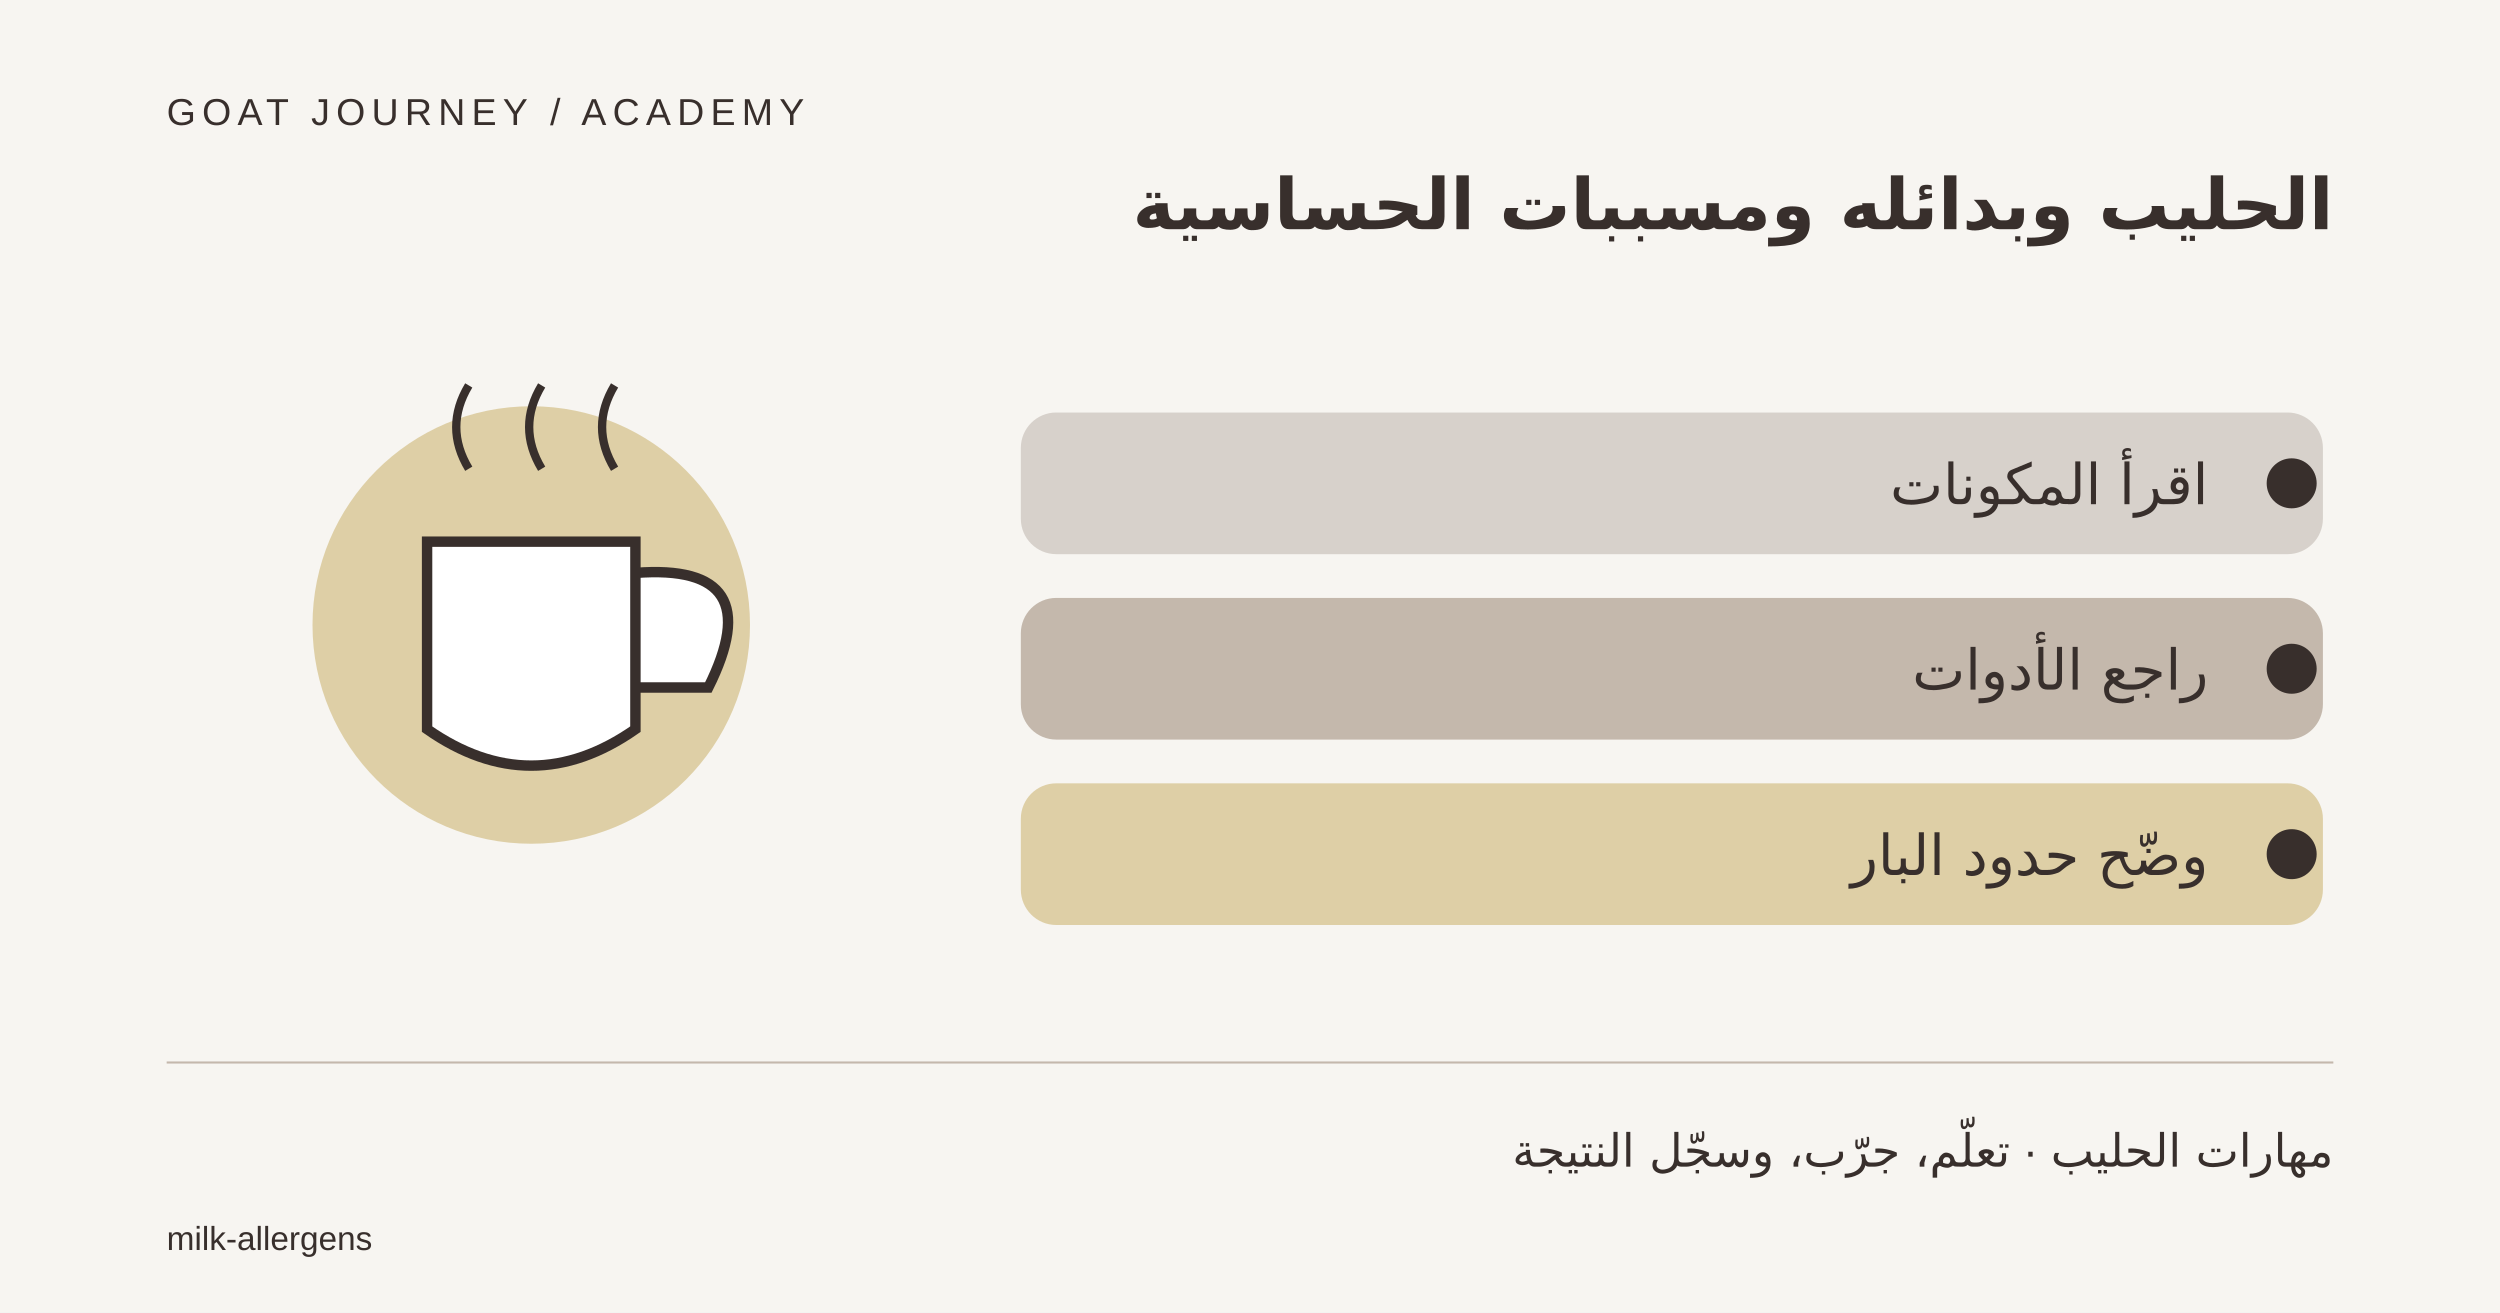
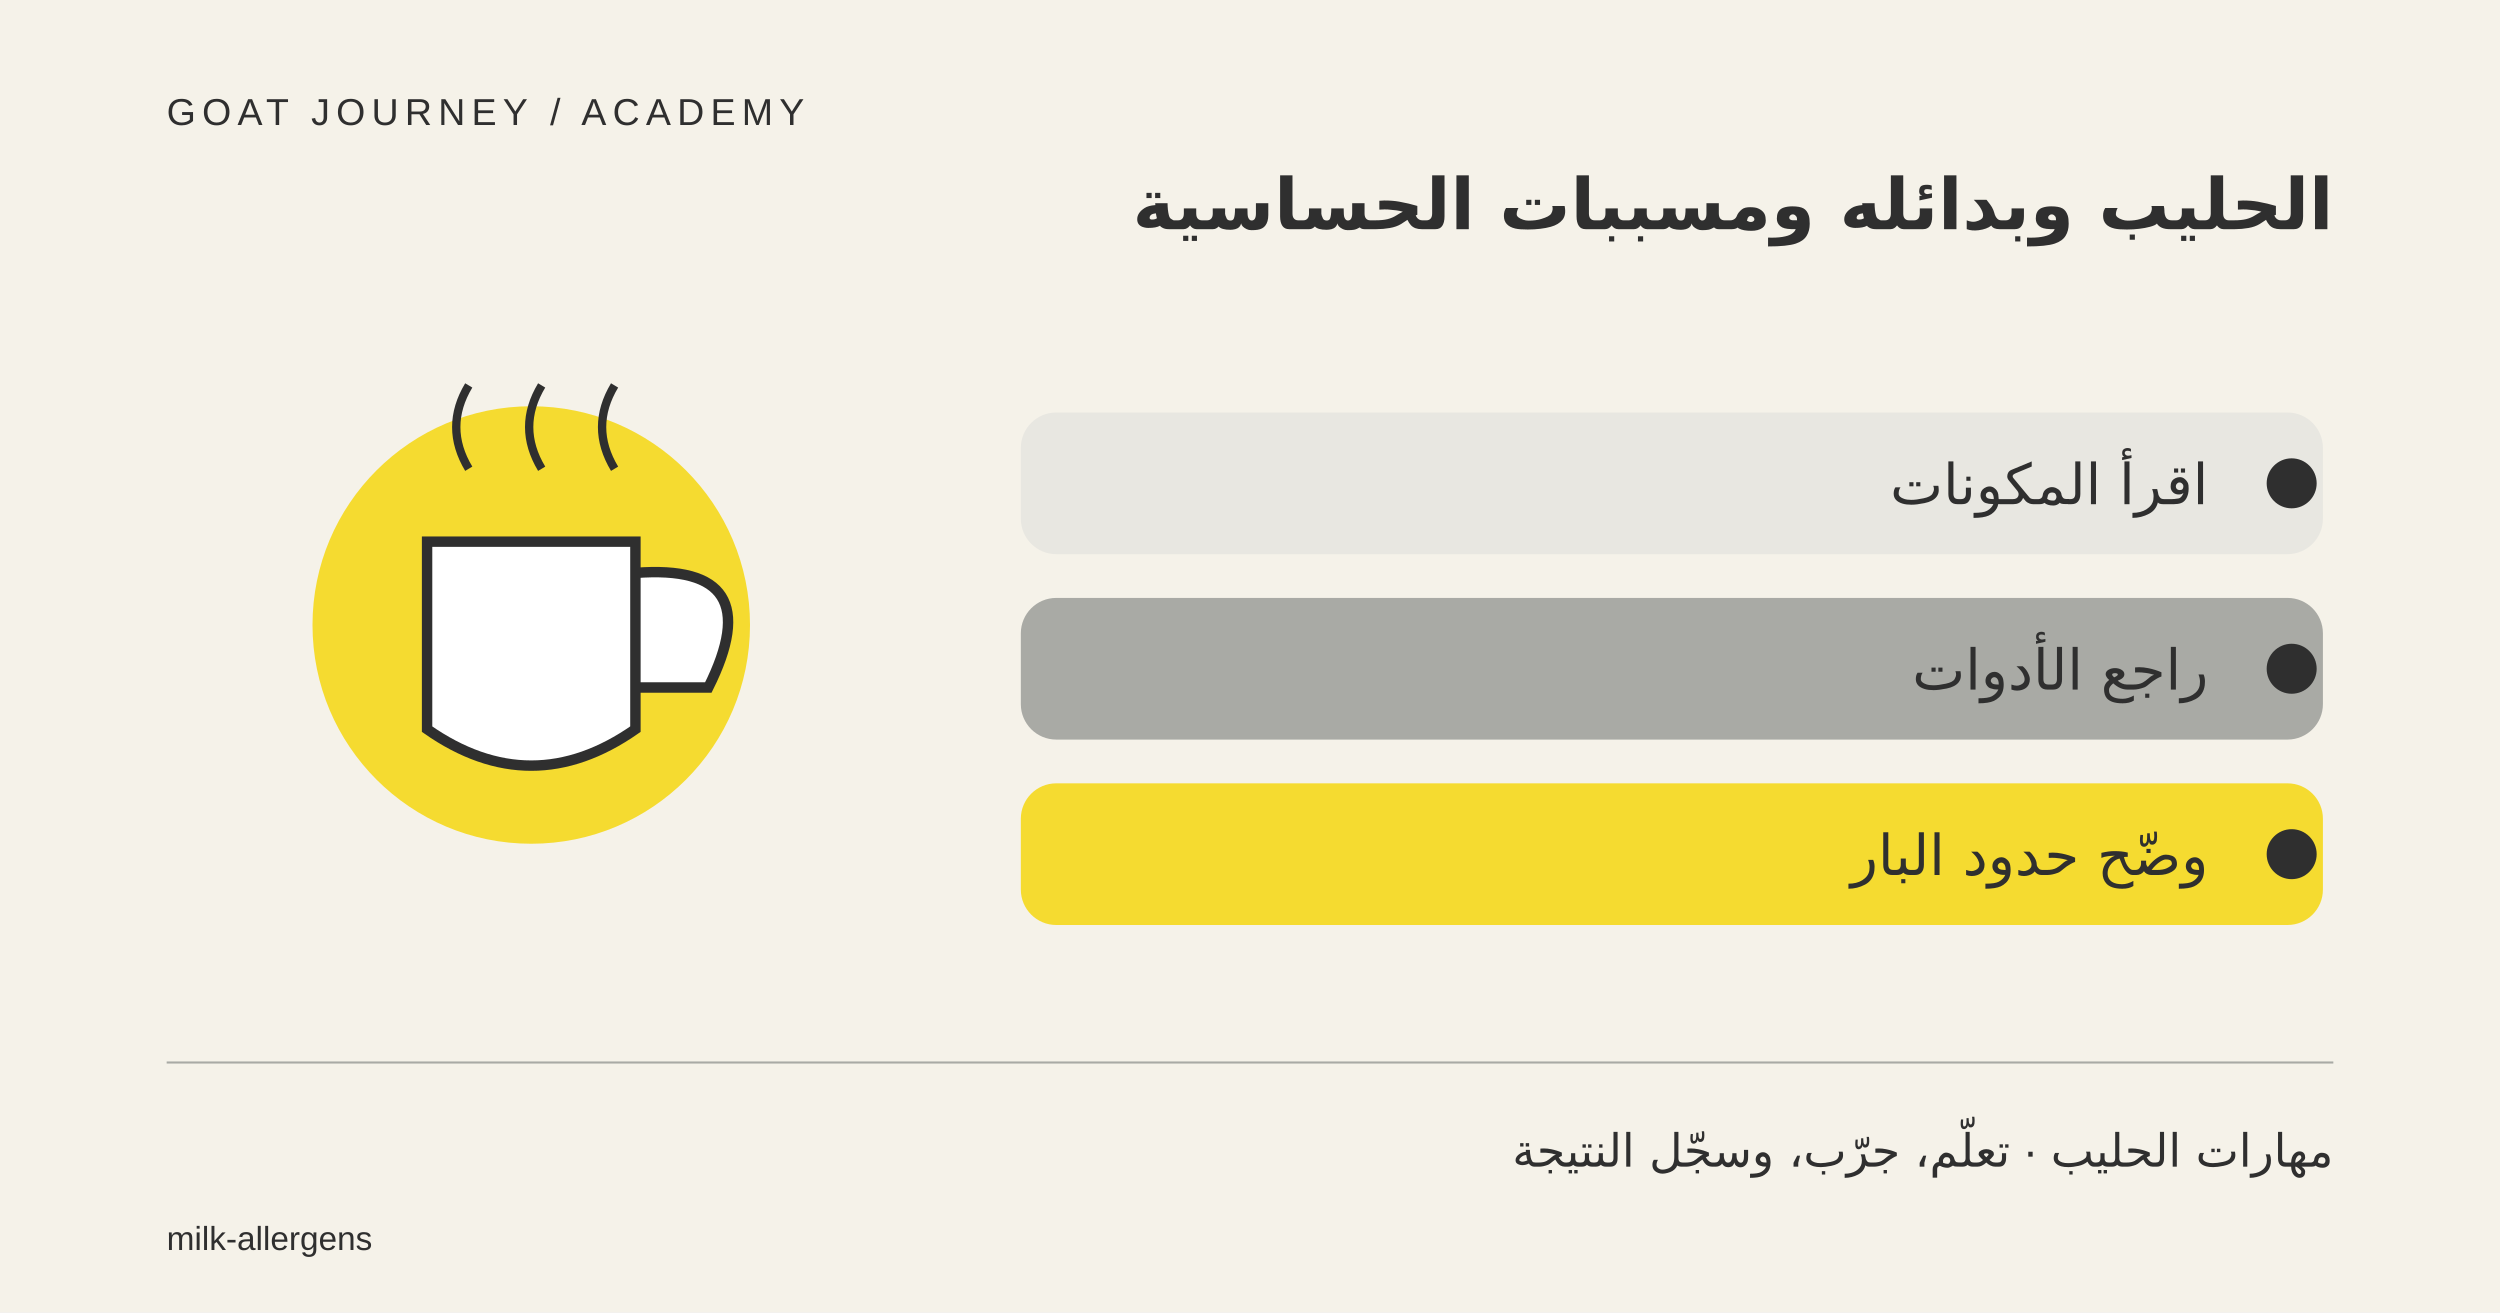
<svg xmlns="http://www.w3.org/2000/svg" width="1200" height="630" viewBox="0 0 1200 630" role="img" aria-labelledby="title desc">
-   <rect width="1200" height="630" fill="#f7f5f1" />
-   <g fill="#382f2c" font-family="Arial, sans-serif">
+   <rect width="1200" height="630" fill="#F5F2E9" />
+   <g fill="#2F2F2F" font-family="Arial, sans-serif">
    <text x="80" y="60" font-size="18" letter-spacing="3">GOAT JOURNEY / ACADEMY</text>
    <text x="1120" y="110" text-anchor="start" direction="rtl" font-size="34" font-weight="bold">الحليب وبدائله ومسببات الحساسية</text>
-     <circle cx="255" cy="300" r="105" fill="#decfa6" />
-     <path d="M205 260h100v90q-50 35-100 0zM305 275q65-5 35 55h-35" fill="#fff" stroke="#382f2c" stroke-width="5" />
-     <path d="M225 225q-12-20 0-40m35 40q-12-20 0-40m35 40q-12-20 0-40" fill="none" stroke="#382f2c" stroke-width="4" />
-     <rect x="490" y="198" width="625" height="68" rx="17" fill="#d7d1cb" />
+     <circle cx="255" cy="300" r="105" fill="#F5DB30" />
+     <path d="M205 260h100v90q-50 35-100 0zM305 275q65-5 35 55h-35" fill="#fff" stroke="#2F2F2F" stroke-width="5" />
+     <path d="M225 225q-12-20 0-40m35 40q-12-20 0-40m35 40q-12-20 0-40" fill="none" stroke="#2F2F2F" stroke-width="4" />
+     <rect x="490" y="198" width="625" height="68" rx="17" fill="#E8E7E1" />
    <text x="1060" y="242" text-anchor="start" direction="rtl" font-size="27">اقرأ المكونات</text>
-     <circle cx="1100" cy="232" r="12" fill="#382f2c" />
-     <rect x="490" y="287" width="625" height="68" rx="17" fill="#c4b8ac" />
+     <circle cx="1100" cy="232" r="12" fill="#2F2F2F" />
+     <rect x="490" y="287" width="625" height="68" rx="17" fill="#A9AAA5" />
    <text x="1060" y="331" text-anchor="start" direction="rtl" font-size="27">راجع الأدوات</text>
-     <circle cx="1100" cy="321" r="12" fill="#382f2c" />
-     <rect x="490" y="376" width="625" height="68" rx="17" fill="#decfa6" />
+     <circle cx="1100" cy="321" r="12" fill="#2F2F2F" />
+     <rect x="490" y="376" width="625" height="68" rx="17" fill="#F5DB30" />
    <text x="1060" y="420" text-anchor="start" direction="rtl" font-size="27">وضّح حدود البار</text>
-     <circle cx="1100" cy="410" r="12" fill="#382f2c" />
-     <path d="M80 510h1040" stroke="#c4b8ac" />
+     <circle cx="1100" cy="410" r="12" fill="#2F2F2F" />
+     <path d="M80 510h1040" stroke="#A9AAA5" />
    <text x="1120" y="560" text-anchor="start" direction="rtl" font-size="22">مهارات الحليب · تعلّم، جرّب، وسجّل النتيجة</text>
    <text x="80" y="600" font-size="16">milk-allergens</text>
  </g>
</svg>
